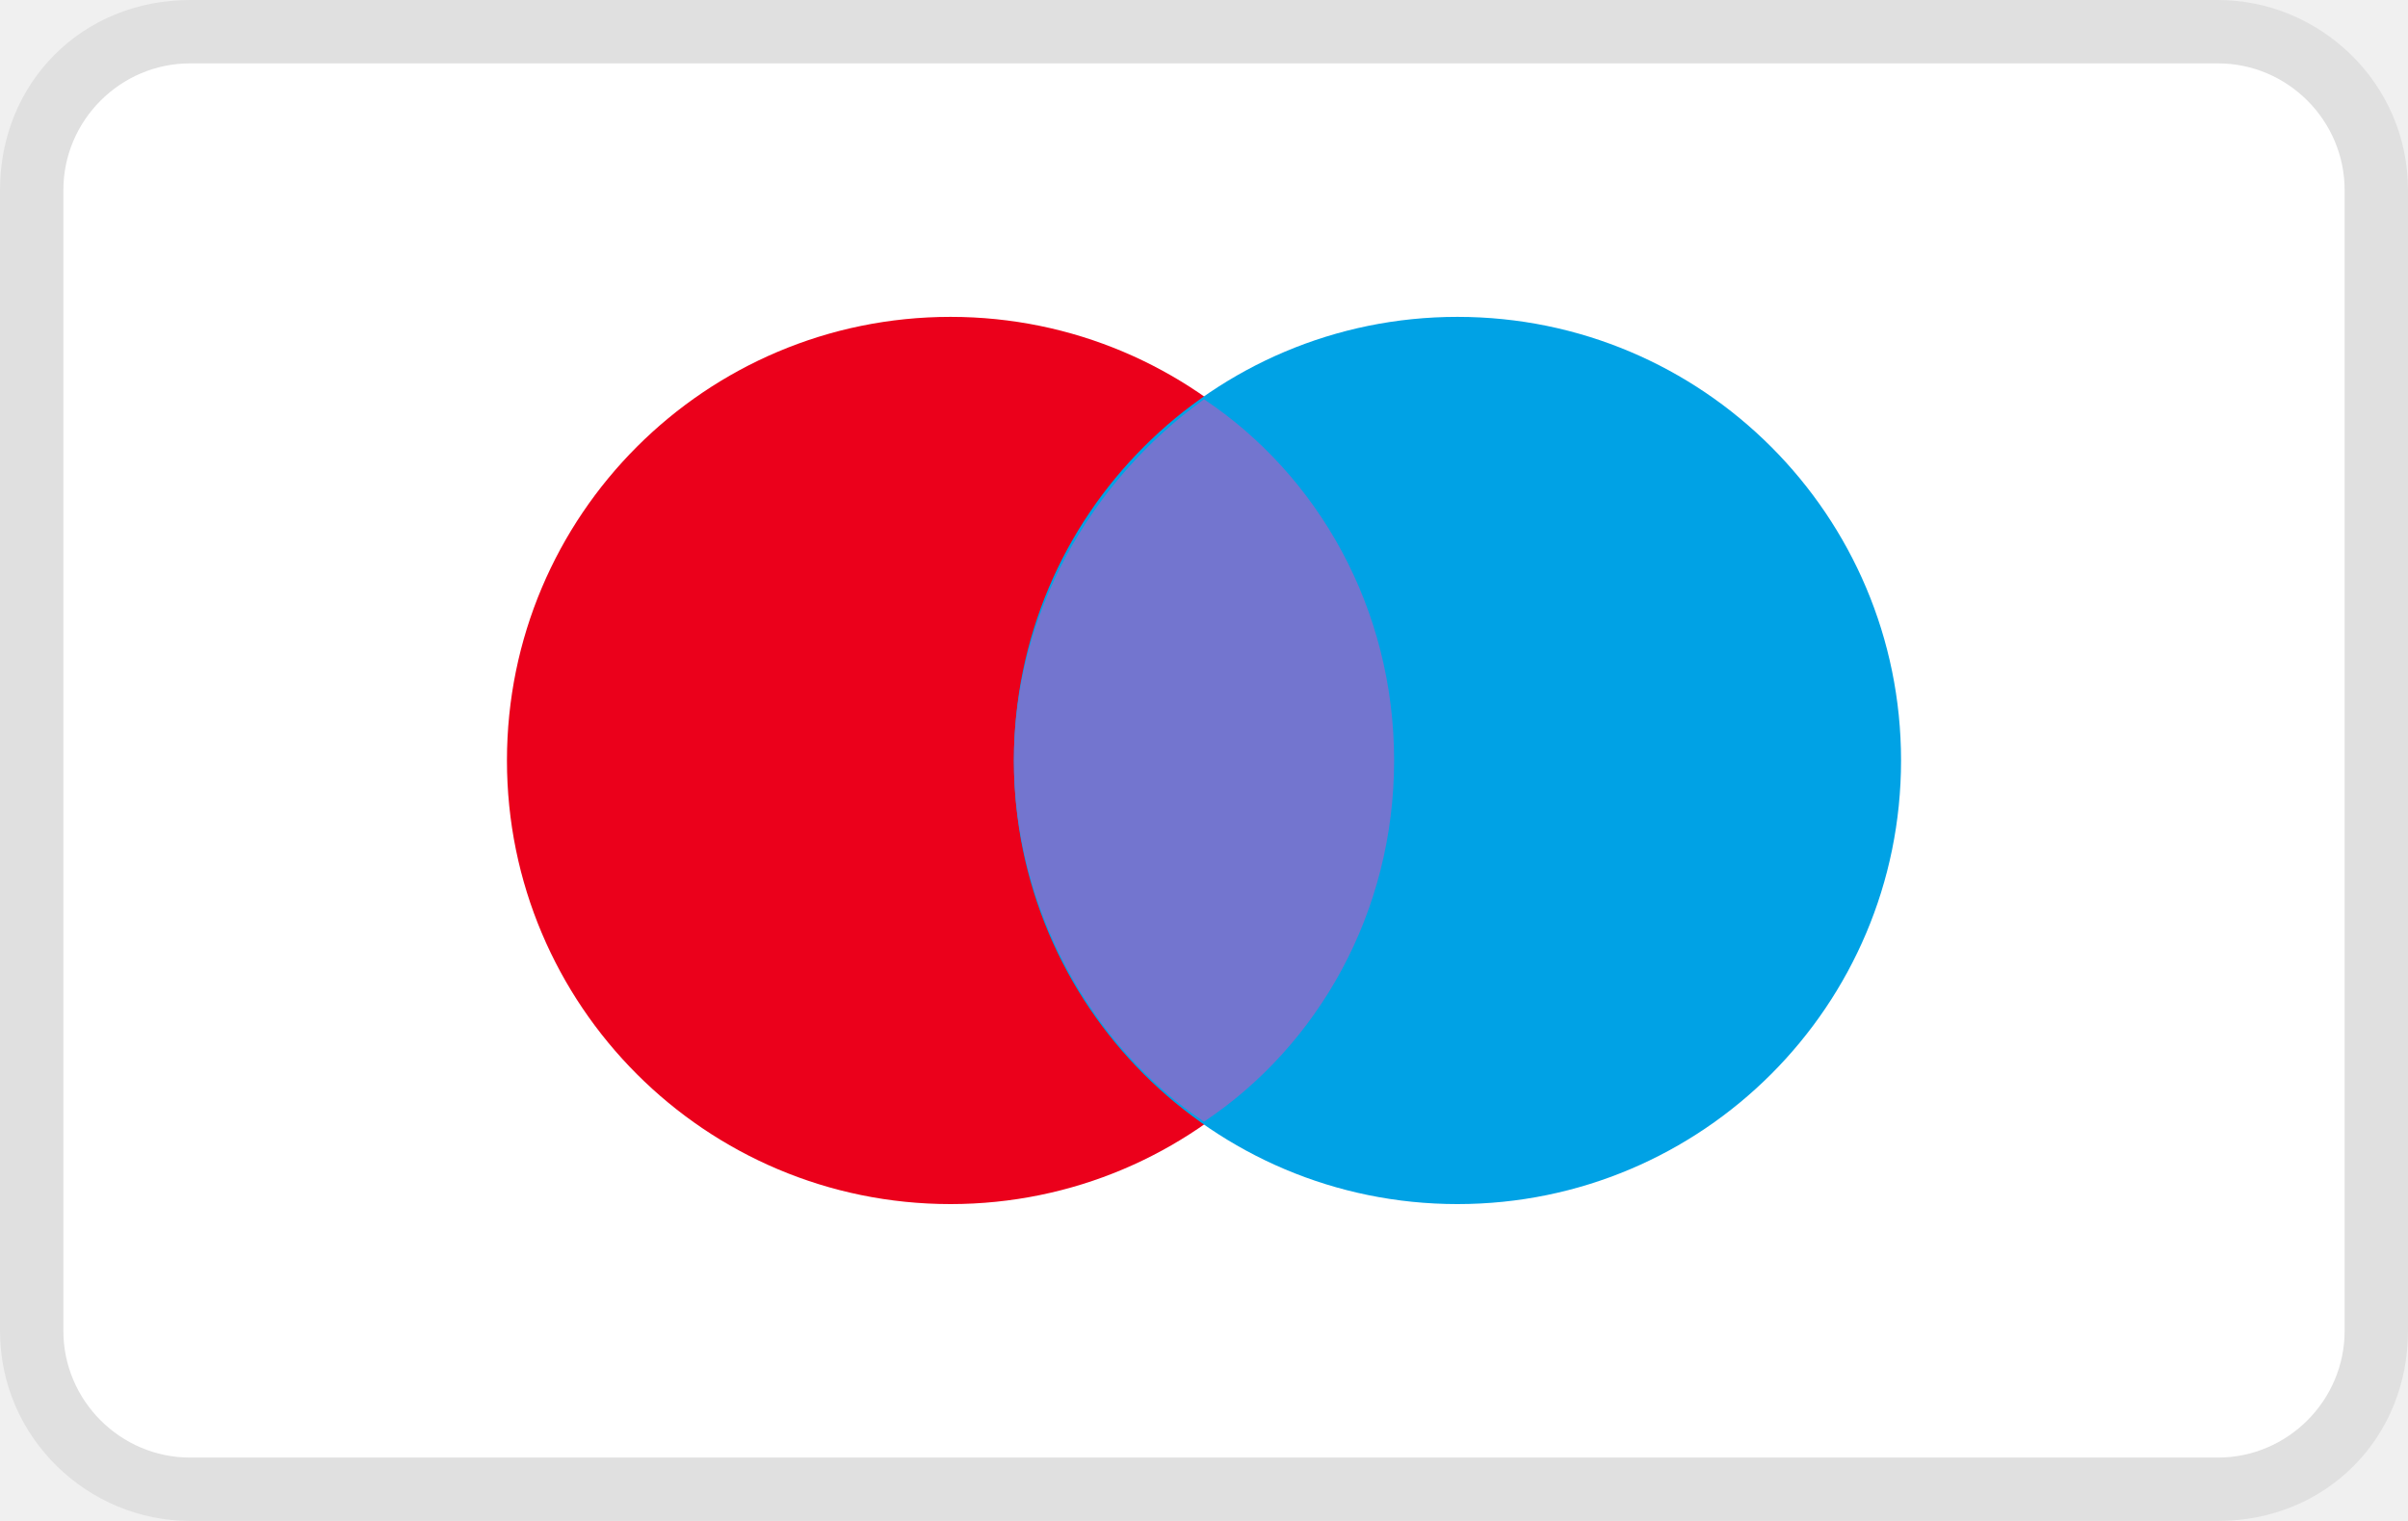
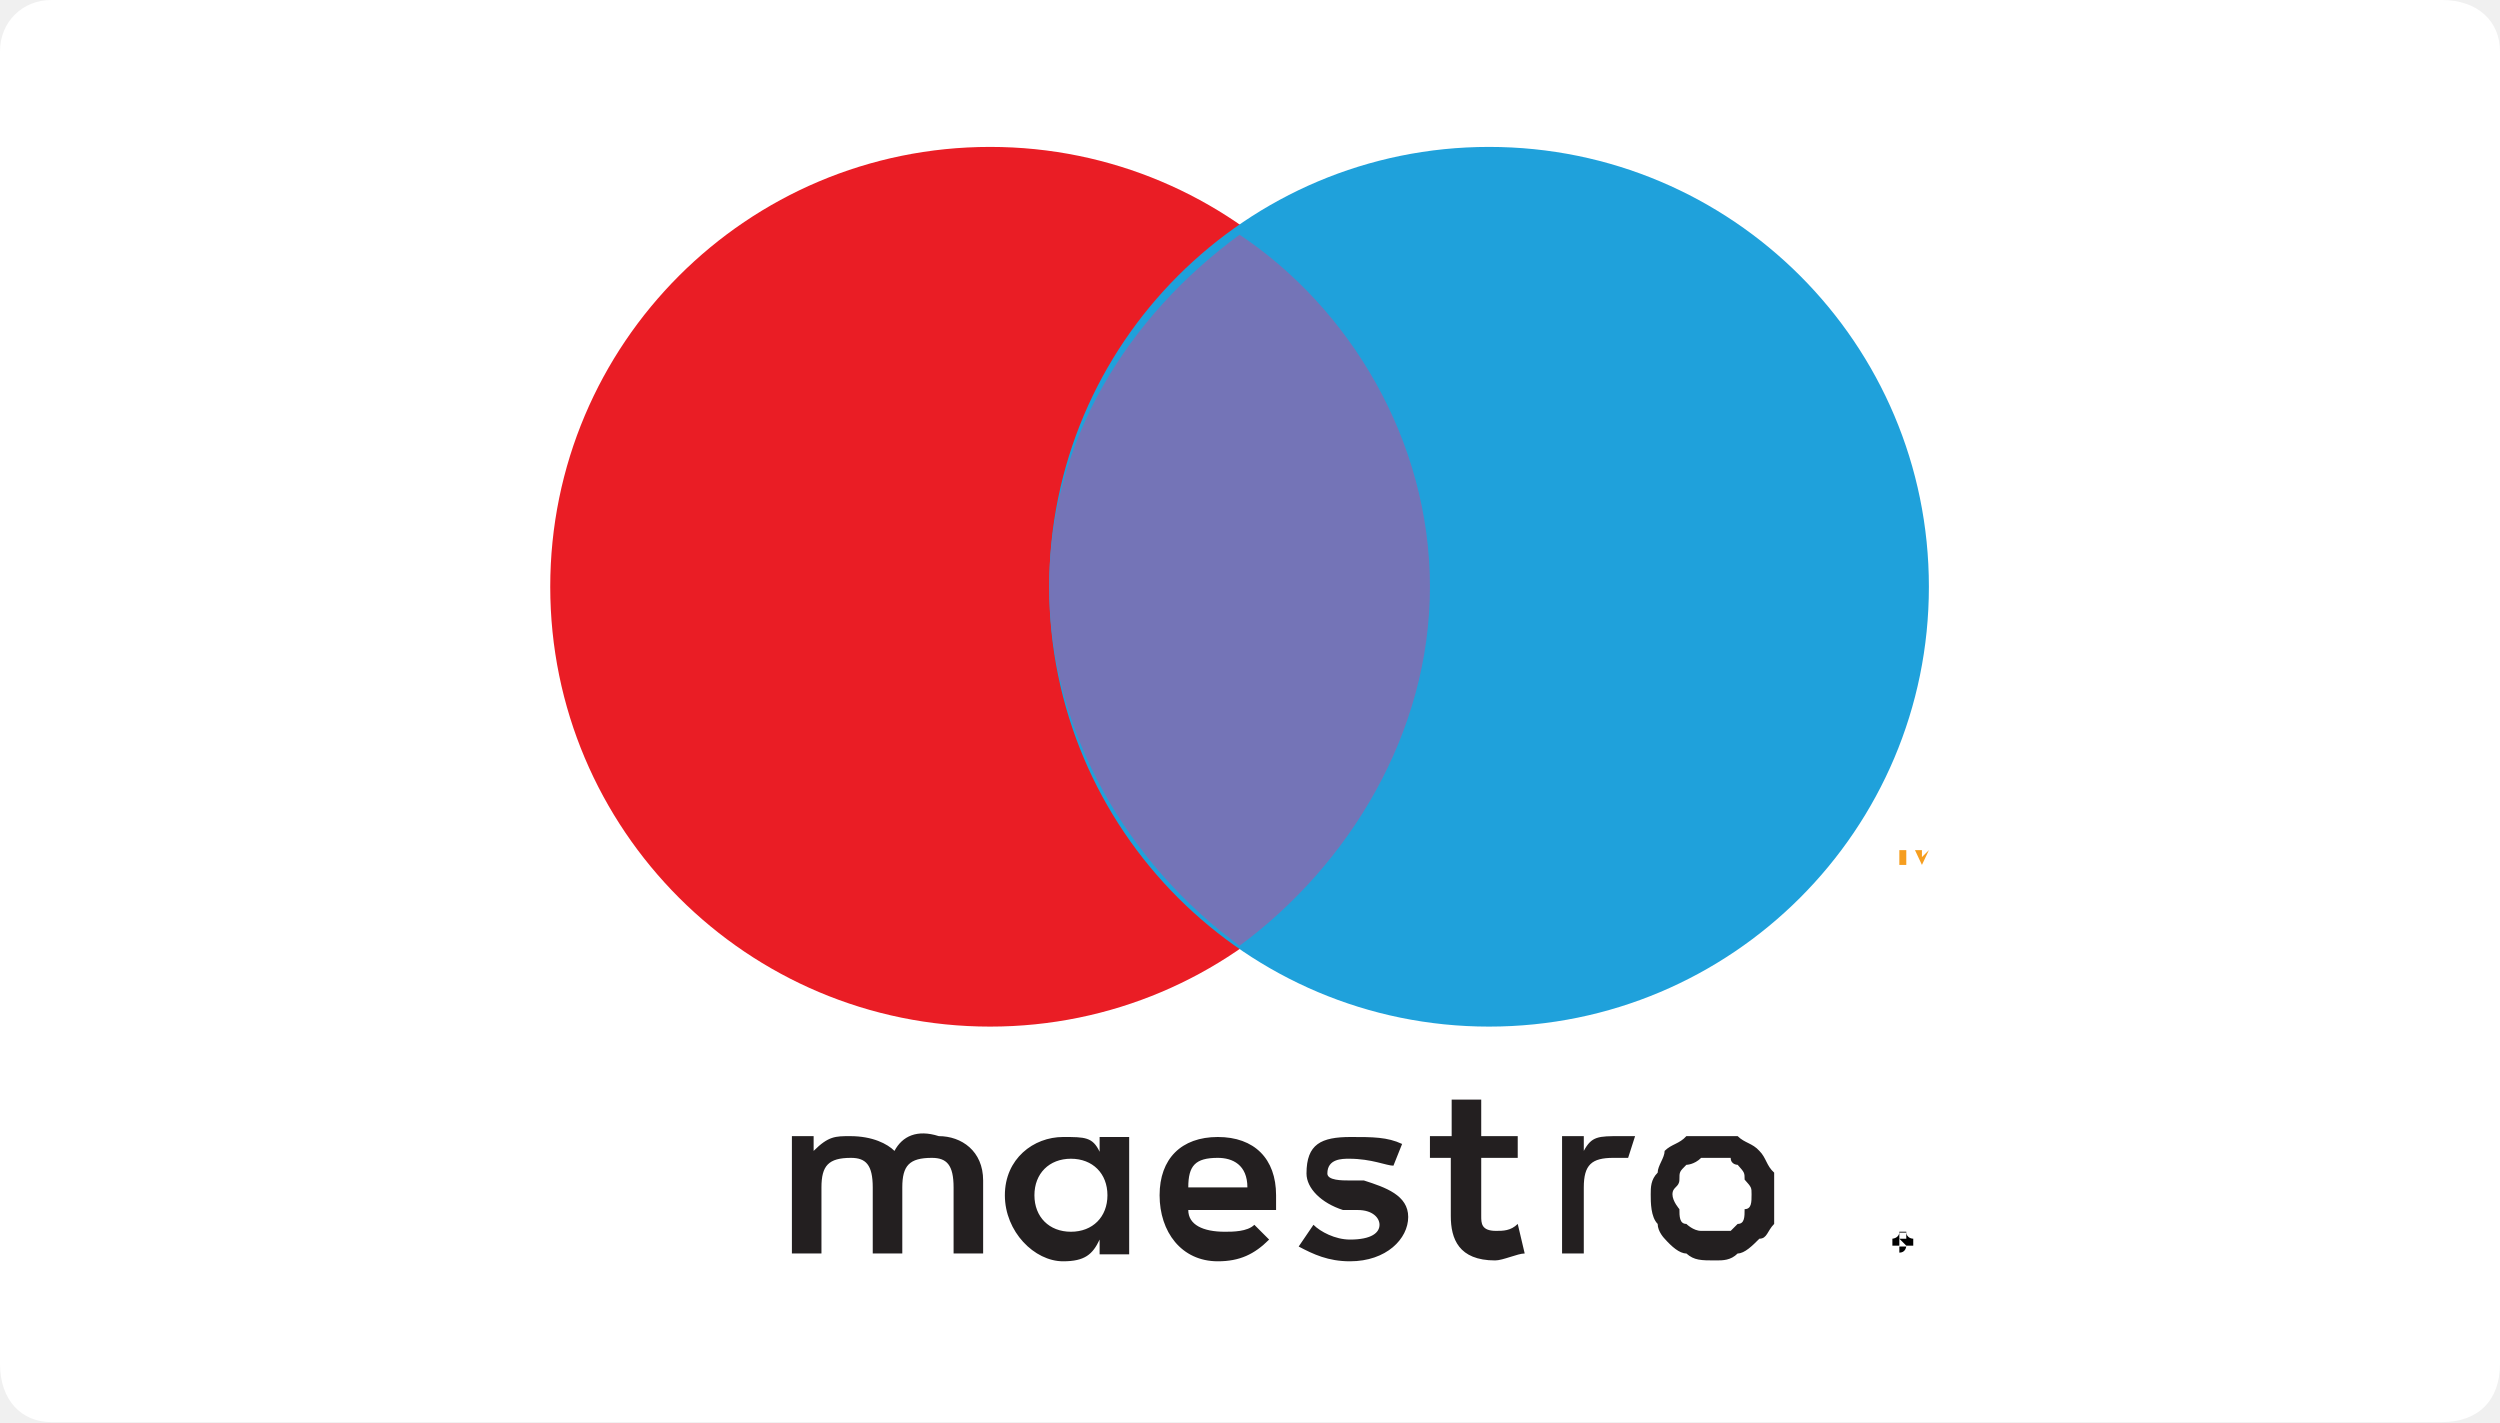
- <svg xmlns="http://www.w3.org/2000/svg" width="38" height="24" viewBox="0 0 38 24">
-   <path opacity=".07" d="M35 0H3C1.3 0 0 1.3 0 3v18c0 1.7 1.4 3 3 3h32c1.7 0 3-1.3 3-3V3c0-1.7-1.4-3-3-3z" />
-   <path fill="#fff" d="M35 1c1.1 0 2 .9 2 2v18c0 1.1-.9 2-2 2H3c-1.1 0-2-.9-2-2V3c0-1.1.9-2 2-2h32" />
-   <circle fill="#EB001B" cx="15" cy="12" r="7" />
-   <circle fill="#00A2E5" cx="23" cy="12" r="7" />
-   <path fill="#7375CF" d="M22 12c0-2.4-1.2-4.5-3-5.7-1.8 1.3-3 3.4-3 5.7s1.2 4.5 3 5.7c1.8-1.2 3-3.3 3-5.7z" />
+ <svg xmlns="http://www.w3.org/2000/svg" xml:space="preserve" width="76.094mm" height="43.286mm" version="1.1" style="shape-rendering:geometricPrecision; text-rendering:geometricPrecision; image-rendering:optimizeQuality; fill-rule:evenodd; clip-rule:evenodd" viewBox="0 0 7643.98 4348.24">
+   <defs>
+     <style type="text/css">
+    
+     .fil6 {fill:#010101;fill-rule:nonzero}
+     .fil2 {fill:#1FA1DB;fill-rule:nonzero}
+     .fil4 {fill:#231F20;fill-rule:nonzero}
+     .fil3 {fill:#7474B7;fill-rule:nonzero}
+     .fil1 {fill:#EA1D25;fill-rule:nonzero}
+     .fil5 {fill:#F69E1F;fill-rule:nonzero}
+     .fil0 {fill:white;fill-rule:nonzero}
+    
+   </style>
+   </defs>
+   <g id="Layer_x0020_1">
+     <g id="_2700660102448">
+       <path class="fil0" d="M156.81 0l7309.09 0c111.63,0 178.08,66.45 178.08,156.81l0 4013.35c0,111.63 -66.45,178.08 -178.08,178.08l-7309.09 0c-90.37,0 -156.81,-66.45 -156.81,-178.08l0 -4013.35c0,-90.36 69.1,-156.81 156.81,-156.81z" />
+       <circle class="fil1" cx="3027.29" cy="1794.05" r="1344.87" />
+       <circle class="fil2" cx="4552.89" cy="1794.05" r="1344.87" />
+       <path class="fil3" d="M4372.17 1794.05c0,-449.18 -247.18,-853.17 -582.07,-1076.43 -337.55,247.18 -582.07,627.26 -582.07,1076.43 0,449.17 247.18,853.17 582.07,1097.69 334.88,-247.19 582.07,-651.17 582.07,-1097.69z" />
+       <path class="fil4" d="M4954.23 3473.8c0,0 21.27,0 45.18,0l-21.27 66.45c-21.27,0 -21.27,0 -45.18,0 -66.45,0 -90.37,21.27 -90.37,90.37l0 201.99 -66.44 0 0 -358.81 66.45 0 0 45.18c23.92,-45.18 45.18,-45.18 111.62,-45.18l0 0zm-313.63 66.45l-111.62 0 0 178.08c0,21.27 0,45.18 45.18,45.18 21.27,0 45.18,0 66.45,-21.27l21.27 90.37c-21.27,0 -66.45,21.27 -90.37,21.27 -111.63,0 -135.55,-66.45 -135.55,-135.55l0 -178.08 -63.79 0 0 -66.45 66.44 0 0 -111.63 90.37 0.01 0 111.63 111.62 -0.01 0 66.45zm-1007.32 90.37c0,-66.45 21.27,-90.37 90.37,-90.37 45.18,0 90.37,21.27 90.37,90.37l-180.74 0 0 0zm268.44 23.92c0,-111.63 -66.45,-178.08 -178.08,-178.08 -111.63,0 -178.08,66.45 -178.08,178.08 0,111.63 66.45,201.99 178.08,201.99 66.45,0 111.63,-21.27 156.81,-66.45l-45.18 -45.18c-21.27,21.27 -66.45,21.27 -90.37,21.27 -66.45,0 -111.63,-21.27 -111.63,-66.45l268.45 0.01c0,-23.92 0,-23.92 0,-45.18l0 0 0 0zm358.81 -90.37c-21.27,0 -66.45,-21.27 -135.55,-21.27 -21.27,0 -66.45,0 -66.45,45.18 0,21.27 45.18,21.27 66.45,21.27l45.18 0c66.45,21.27 135.55,45.18 135.55,111.63 0,66.45 -66.45,135.55 -178.08,135.55 -66.45,0 -111.63,-21.27 -156.81,-45.18l45.18 -66.45c21.27,21.27 66.45,45.18 111.63,45.18 66.45,0 90.37,-21.27 90.37,-45.18 0,-21.27 -21.27,-45.18 -66.45,-45.18l-45.19 0c-66.45,-21.27 -111.63,-66.45 -111.63,-111.63 0,-90.37 45.18,-111.63 135.55,-111.63 66.45,0 111.63,0 156.81,21.27l-26.57 66.45 0 0zm986.06 -23.92c-21.27,0 -45.18,0 -45.18,0 -21.27,21.27 -45.18,21.27 -45.18,21.27 -21.27,21.27 -21.27,21.27 -21.27,45.18 0,23.92 -21.27,21.27 -21.27,45.18 0,21.27 21.27,45.18 21.27,45.18 0,21.27 0,45.18 21.27,45.18 0,0 21.27,21.27 45.18,21.27 0,0 21.27,0 45.18,0 0,0 21.27,0 45.18,0l21.27 -21.27c21.27,0 21.27,-21.27 21.27,-45.18 21.27,0 21.27,-21.27 21.27,-45.18 0,-21.27 0,-21.27 -21.27,-45.18 0,-21.27 0,-21.27 -21.27,-45.18 0,0 -21.27,0 -21.27,-21.27 -23.92,0 -45.18,0 -45.18,0l0 0zm0 -66.45c21.27,0 45.18,0 66.45,0 21.27,21.27 45.18,21.27 66.45,45.18 21.27,21.27 21.27,45.18 45.18,66.45 0,21.27 0,45.18 0,66.45 0,21.27 0,66.45 0,90.37 -21.27,21.27 -21.27,45.18 -45.18,45.18 -21.27,21.27 -45.18,45.18 -66.45,45.18 -21.27,21.27 -45.18,21.27 -66.45,21.27 -45.18,0 -66.45,0 -90.37,-21.27 -21.27,0 -45.18,-21.27 -66.45,-45.18 0,0 -21.27,-21.27 -21.27,-45.18 -21.27,-21.27 -21.27,-66.45 -21.27,-90.37 0,-21.27 0,-45.18 21.27,-66.45 0,-21.27 21.27,-45.18 21.27,-66.45 21.27,-21.27 45.18,-21.27 66.45,-45.18 23.93,0 45.19,0 90.37,0l0 0zm-2083.75 180.74c0,-66.45 45.18,-111.63 111.63,-111.63 66.45,0 111.63,45.18 111.63,111.63 0,66.45 -45.18,111.63 -111.63,111.63 -66.45,0 -111.63,-45.18 -111.63,-111.63l0 0zm289.71 0l0 -178.08 -90.37 0 0 45.18c-21.27,-45.18 -45.18,-45.18 -111.63,-45.18 -90.37,0 -178.08,66.45 -178.08,178.08 0,111.63 90.37,201.99 178.08,201.99 66.45,0 90.37,-21.27 111.63,-66.45l0 45.18 90.37 0.01 0 -180.74zm-446.52 178.08l0 -223.26c0,-90.37 -66.45,-135.55 -135.55,-135.55 -66.45,-21.27 -111.63,0 -135.55,45.18 -21.27,-21.27 -66.45,-45.18 -135.55,-45.18 -45.18,0 -66.45,0 -111.63,45.18l0 -45.18 -66.44 0 0 358.81 90.37 0 0 -201.99c0,-66.45 21.27,-90.37 90.37,-90.37 45.18,0 66.45,21.27 66.45,90.37l0 201.99 90.36 0 0 -201.99c0,-66.45 21.27,-90.37 90.37,-90.37 45.18,0 66.45,21.27 66.45,90.37l0 201.99 90.37 0 0 0z" />
+       <path id="Fill-4_0" class="fil5" d="M5897.76 2644.56l0 -45.18 0 0 -21.27 21.27 0 -21.27 -21.26 0 0 45.18 0 0 0 -45.18 21.27 45.18 0 0 21.27 -45.18 -0.01 45.18 0 0zm-69.1 0l0 -45.18 0 0 0 0 -21.26 0 0 0 0 0 0 45.18 21.26 0 0 0 0 0z" />
+       <path id="Fill-1_1" class="fil6" d="M5807.4 3787.43l0 0 21.26 0 0 0 0 0 0 0 0 0 -21.26 0zm21.26 0l0 0 0 0 0 0 0 0 0 21.27 0 0 -21.27 -21.27 0 0 0 21.27 0 0 0 -21.27 21.27 0zm-21.26 23.92c21.27,0 21.27,0 21.27,0l0 0 0 0c0,-21.27 0,-21.27 0,-21.27l0 0 0 0c0,-21.27 0,-21.27 0,-21.27 0,0 0,0 -21.27,0l0 0c0,0 0,0 0,21.27l0 0 0 0c0,-2.65 0,-2.65 0,21.27l0 0 0 0 0 0zm0 -45.17c21.27,0 21.27,0 21.27,0l0 0c0,21.27 21.27,21.27 21.27,21.27l0 0 0 21.27 -21.28 -0.01 0 0c0,0 0,21.27 -21.27,21.27l0 -21.27 0 0 -21.26 0 0 -21.27 0 0c-2.66,0 21.27,0 21.27,-21.26l0 0 0 0z" />
+     </g>
+   </g>
</svg>
